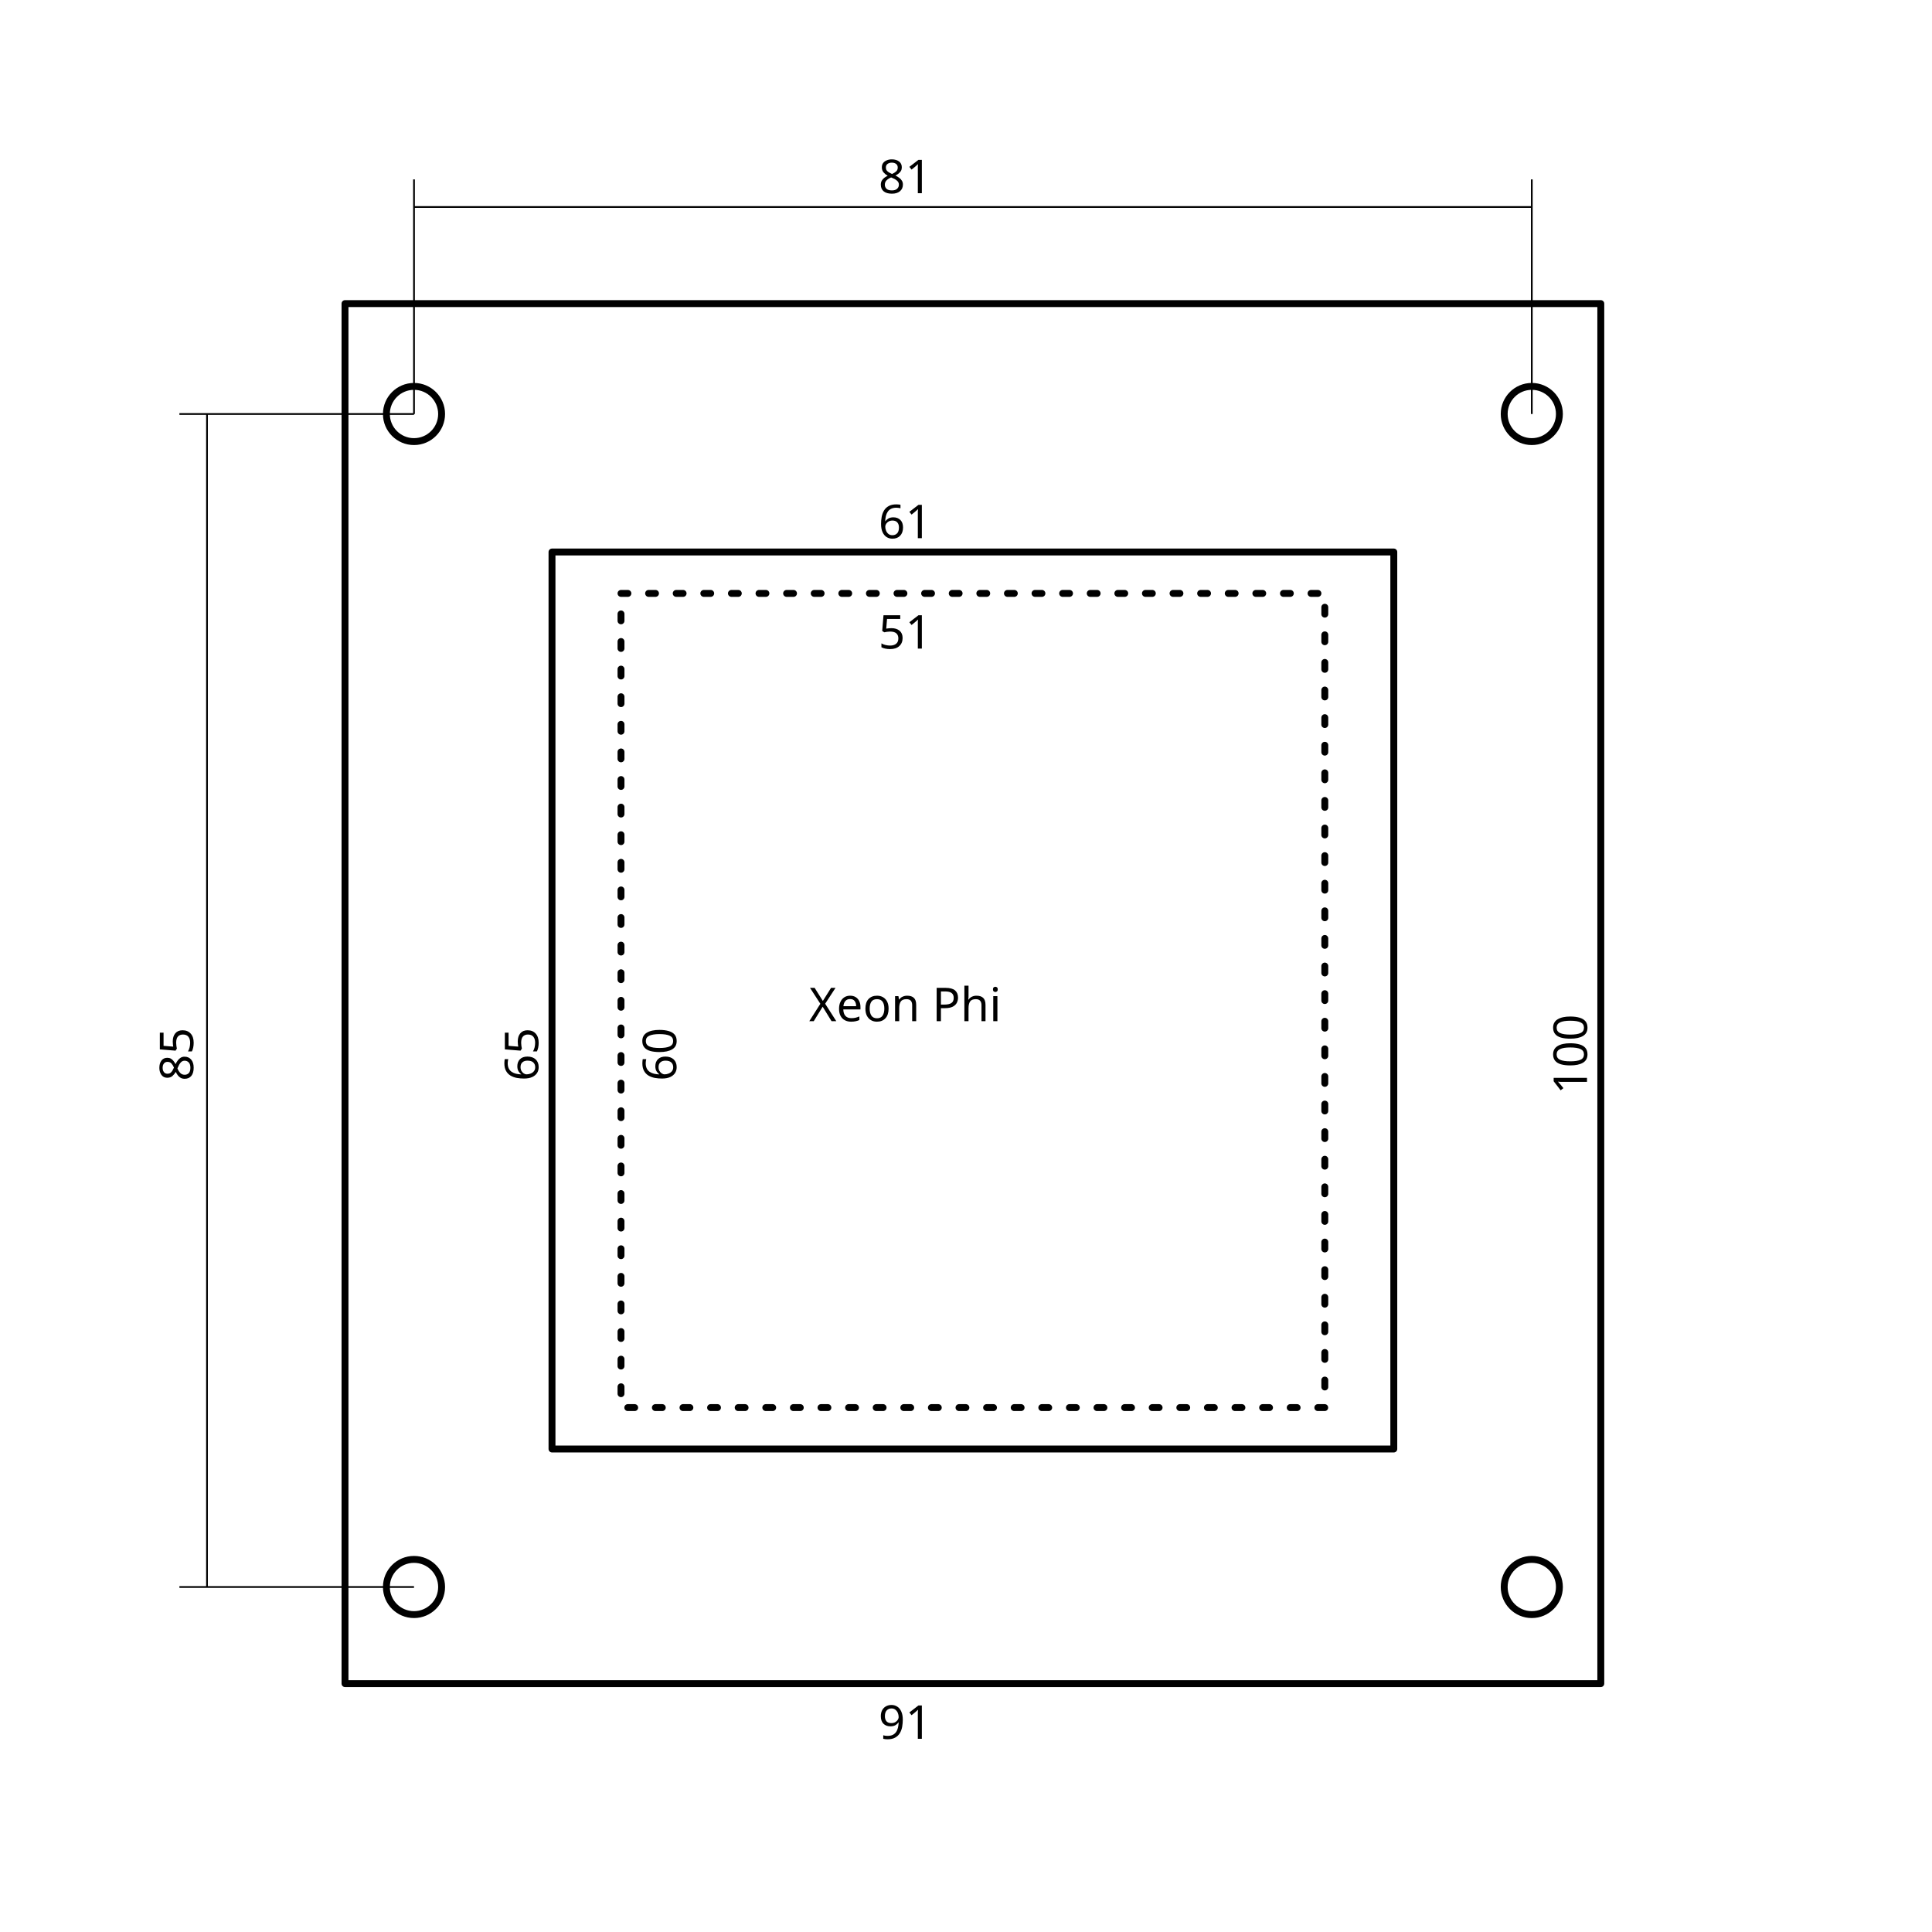
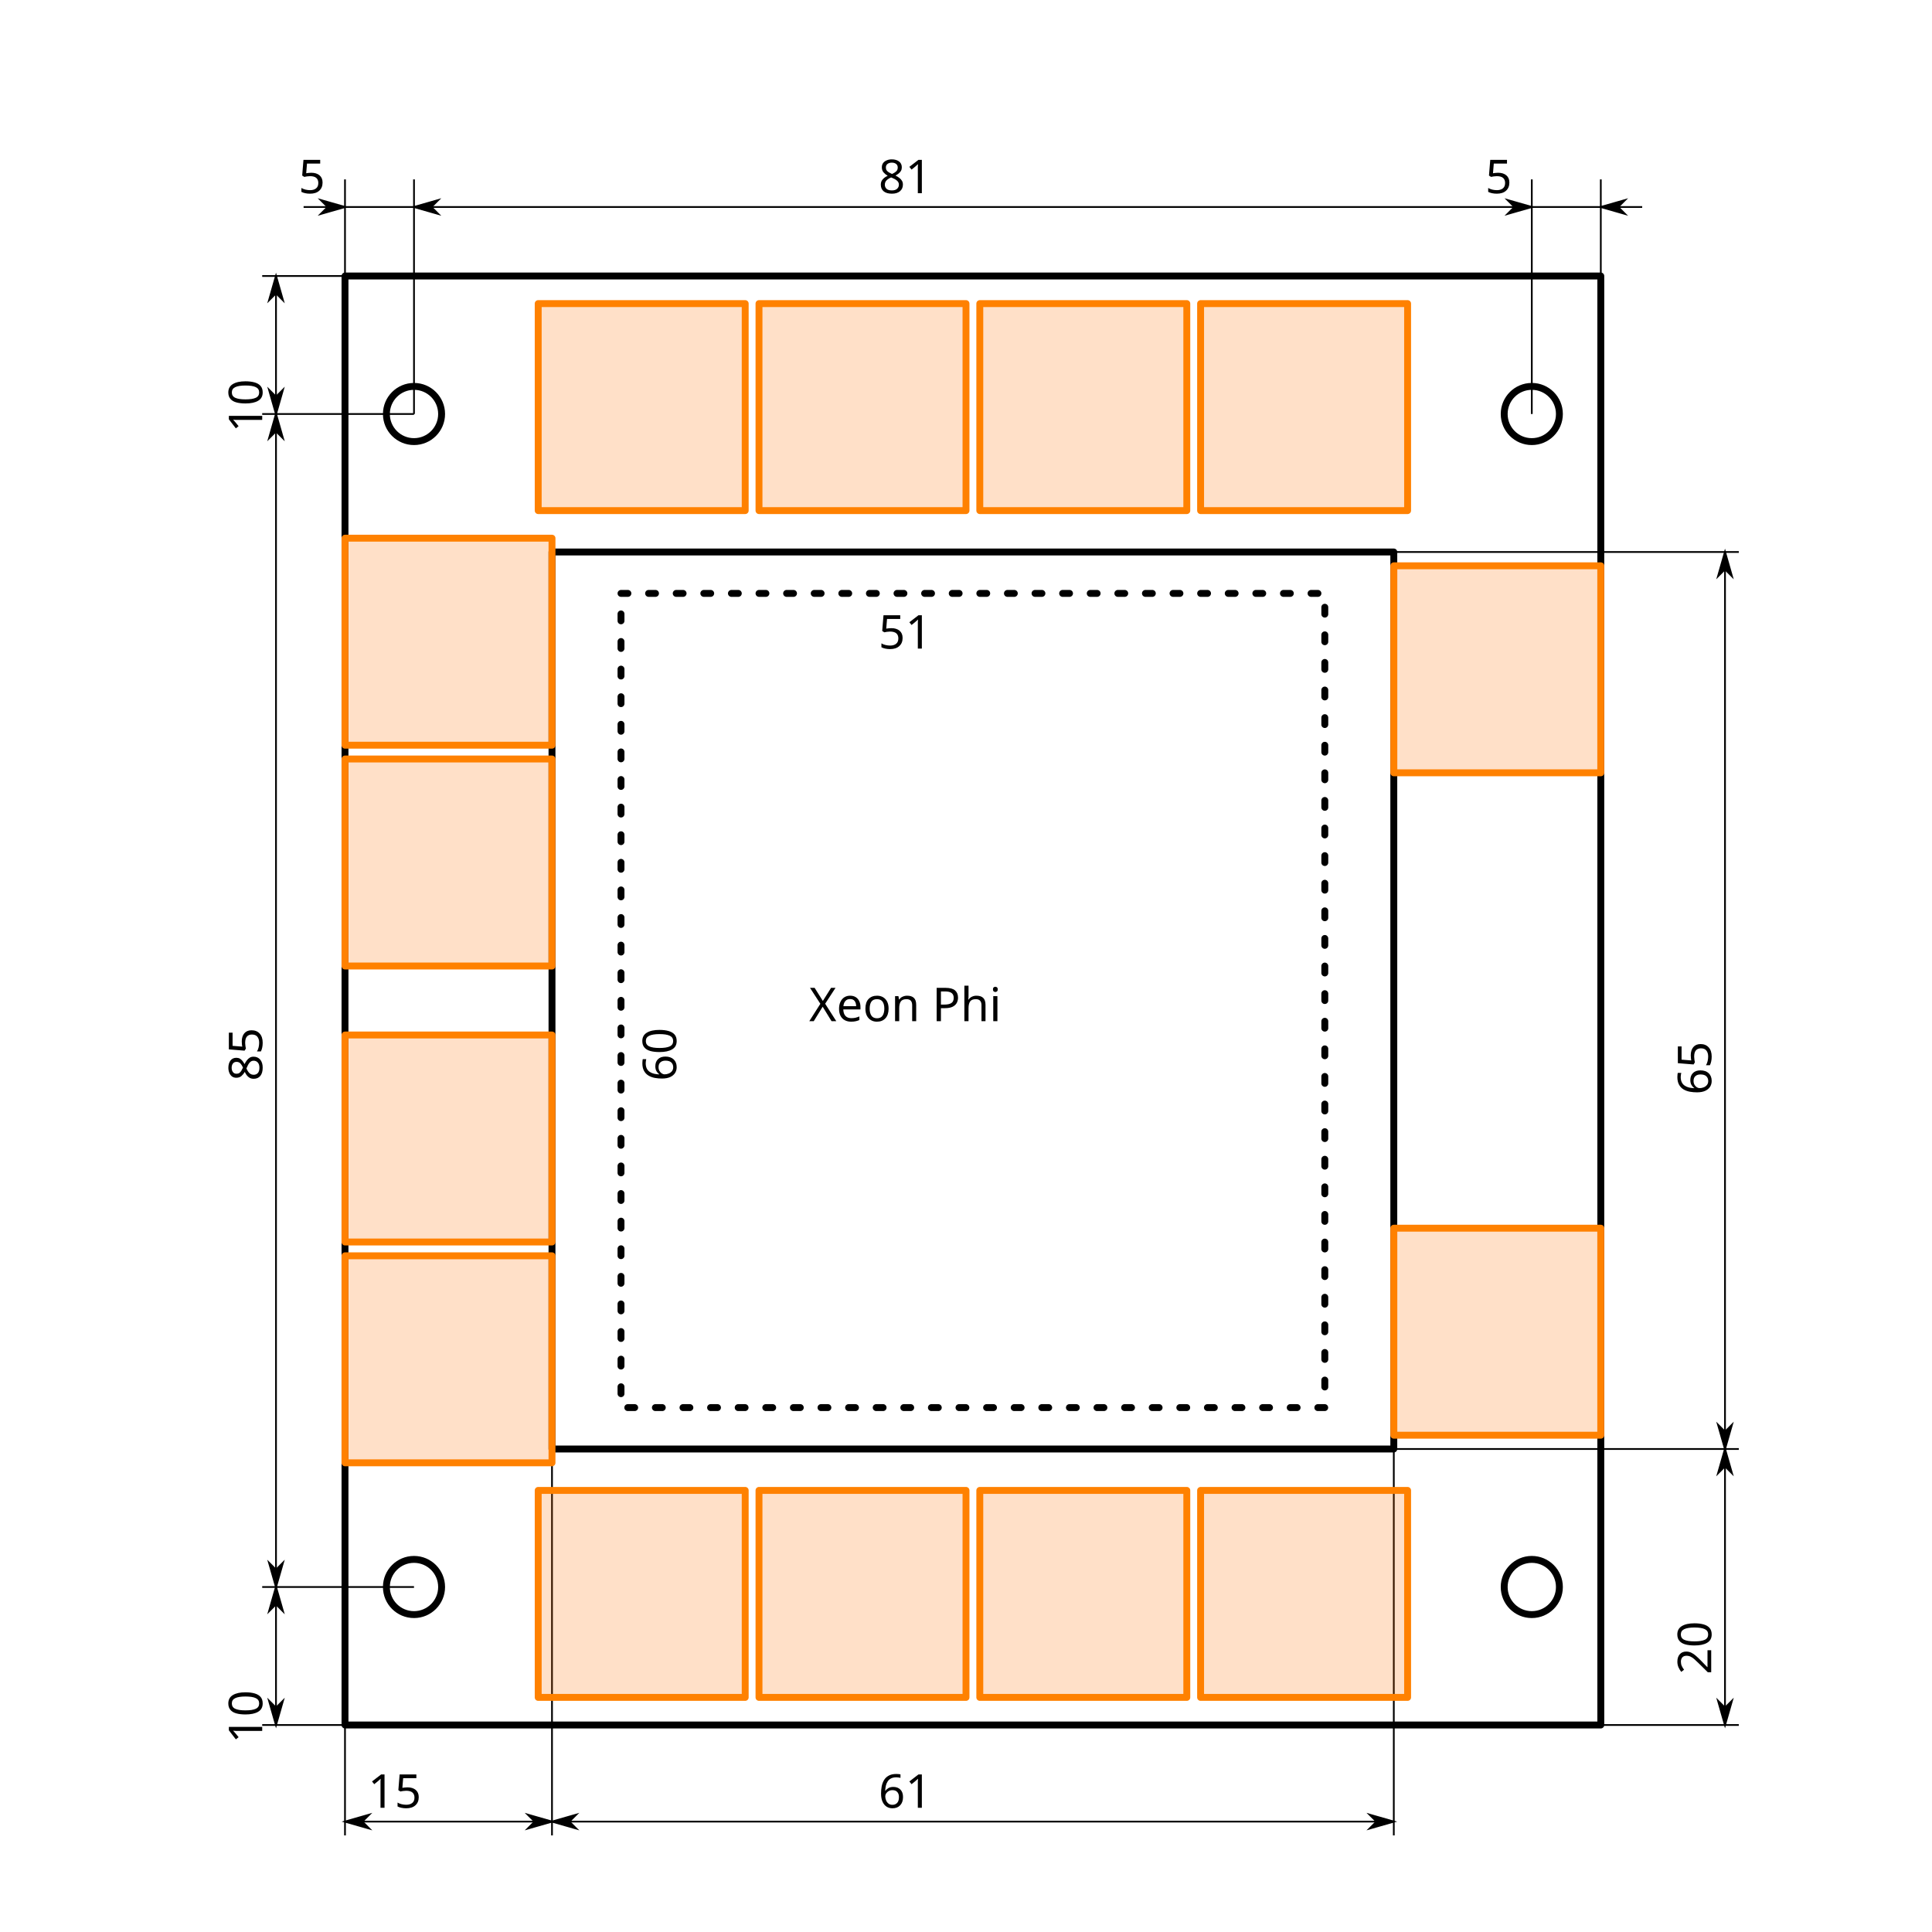
- <svg xmlns="http://www.w3.org/2000/svg" width="496.063" height="496.063" id="svg2" version="1.1">
-   <defs id="defs4" />
+ <svg xmlns="http://www.w3.org/2000/svg" xmlns:ns1="http://www.openswatchbook.org/uri/2009/osb" width="496.063" height="496.063" id="svg2" version="1.1">
+   <defs id="defs4">
+     <linearGradient id="linearGradient5428" ns1:paint="solid">
+       <stop style="stop-color:#000000;stop-opacity:1;" offset="0" id="stop5430" />
+     </linearGradient>
+     <marker orient="auto" refY="0.0" refX="0.0" id="Arrow1Lend" style="overflow:visible;">
+       <path id="path3825" d="M 0.0,0.0 L 5.0,-5.0 L -12.5,0.0 L 5.0,5.0 L 0.0,0.0 z " style="fill-rule:evenodd;stroke:#000000;stroke-width:1.0pt;" transform="scale(0.8) rotate(180) translate(12.5,0)" />
+     </marker>
+     <marker orient="auto" refY="0.0" refX="0.0" id="Arrow1Lstart" style="overflow:visible">
+       <path id="path3822" d="M 0.0,0.0 L 5.0,-5.0 L -12.5,0.0 L 5.0,5.0 L 0.0,0.0 z " style="fill-rule:evenodd;stroke:#000000;stroke-width:1.0pt" transform="scale(0.8) translate(12.5,0)" />
+     </marker>
+     <marker orient="auto" refY="0.0" refX="0.0" id="Arrow1Mend" style="overflow:visible;">
+       <path id="path3831" d="M 0.0,0.0 L 5.0,-5.0 L -12.5,0.0 L 5.0,5.0 L 0.0,0.0 z " style="fill-rule:evenodd;stroke:#000000;stroke-width:1.0pt;" transform="scale(0.4) rotate(180) translate(10,0)" />
+     </marker>
+     <marker orient="auto" refY="0.0" refX="0.0" id="Arrow1Mstart" style="overflow:visible">
+       <path id="path3828" d="M 0.0,0.0 L 5.0,-5.0 L -12.5,0.0 L 5.0,5.0 L 0.0,0.0 z " style="fill-rule:evenodd;stroke:#000000;stroke-width:1.0pt" transform="scale(0.4) translate(10,0)" />
+     </marker>
+     <marker orient="auto" refY="0" refX="0" id="Arrow1Lstart-1" style="overflow:visible">
+       <path id="path3822-7" d="M 0,0 5,-5 -12.5,0 5,5 0,0 z" style="fill-rule:evenodd;stroke:#000000;stroke-width:1pt" transform="matrix(0.8,0,0,0.8,10,0)" />
+     </marker>
+     <marker orient="auto" refY="0" refX="0" id="Arrow1Lend-5" style="overflow:visible">
+       <path id="path3825-5" d="M 0,0 5,-5 -12.5,0 5,5 0,0 z" style="fill-rule:evenodd;stroke:#000000;stroke-width:1pt" transform="matrix(-0.8,0,0,-0.8,-10,0)" />
+     </marker>
+     <marker orient="auto" refY="0" refX="0" id="Arrow1Lstart-9" style="overflow:visible">
+       <path id="path3822-6" d="M 0,0 5,-5 -12.5,0 5,5 0,0 z" style="fill-rule:evenodd;stroke:#000000;stroke-width:1pt" transform="matrix(0.8,0,0,0.8,10,0)" />
+     </marker>
+     <marker orient="auto" refY="0" refX="0" id="Arrow1Lend-55" style="overflow:visible">
+       <path id="path3825-3" d="M 0,0 5,-5 -12.5,0 5,5 0,0 z" style="fill-rule:evenodd;stroke:#000000;stroke-width:1pt" transform="matrix(-0.8,0,0,-0.8,-10,0)" />
+     </marker>
+     <marker orient="auto" refY="0" refX="0" id="Arrow1Lstart-2" style="overflow:visible">
+       <path id="path3822-8" d="M 0,0 5,-5 -12.5,0 5,5 0,0 z" style="fill-rule:evenodd;stroke:#000000;stroke-width:1pt" transform="matrix(0.8,0,0,0.8,10,0)" />
+     </marker>
+     <marker orient="auto" refY="0" refX="0" id="Arrow1Lend-7" style="overflow:visible">
+       <path id="path3825-4" d="M 0,0 5,-5 -12.5,0 5,5 0,0 z" style="fill-rule:evenodd;stroke:#000000;stroke-width:1pt" transform="matrix(-0.8,0,0,-0.8,-10,0)" />
+     </marker>
+     <marker orient="auto" refY="0" refX="0" id="Arrow1Lstart-21" style="overflow:visible">
+       <path id="path3822-3" d="M 0,0 5,-5 -12.5,0 5,5 0,0 z" style="fill-rule:evenodd;stroke:#000000;stroke-width:1pt" transform="matrix(0.8,0,0,0.8,10,0)" />
+     </marker>
+     <marker orient="auto" refY="0" refX="0" id="Arrow1Lend-3" style="overflow:visible">
+       <path id="path3825-0" d="M 0,0 5,-5 -12.5,0 5,5 0,0 z" style="fill-rule:evenodd;stroke:#000000;stroke-width:1pt" transform="matrix(-0.8,0,0,-0.8,-10,0)" />
+     </marker>
+     <marker orient="auto" refY="0" refX="0" id="Arrow1Lend-6" style="overflow:visible">
+       <path id="path3825-9" d="M 0,0 5,-5 -12.5,0 5,5 0,0 z" style="fill-rule:evenodd;stroke:#000000;stroke-width:1pt" transform="matrix(-0.8,0,0,-0.8,-10,0)" />
+     </marker>
+     <marker orient="auto" refY="0" refX="0" id="Arrow1Lstart-5" style="overflow:visible">
+       <path id="path3822-61" d="M 0,0 5,-5 -12.5,0 5,5 0,0 z" style="fill-rule:evenodd;stroke:#000000;stroke-width:1pt" transform="matrix(0.8,0,0,0.8,10,0)" />
+     </marker>
+     <marker orient="auto" refY="0" refX="0" id="Arrow1Lend-8" style="overflow:visible">
+       <path id="path3825-93" d="M 0,0 5,-5 -12.5,0 5,5 0,0 z" style="fill-rule:evenodd;stroke:#000000;stroke-width:1pt" transform="matrix(-0.8,0,0,-0.8,-10,0)" />
+     </marker>
+     <marker orient="auto" refY="0" refX="0" id="Arrow1Lstart-7" style="overflow:visible">
+       <path id="path3822-80" d="M 0,0 5,-5 -12.5,0 5,5 0,0 z" style="fill-rule:evenodd;stroke:#000000;stroke-width:1pt" transform="matrix(0.8,0,0,0.8,10,0)" />
+     </marker>
+     <marker orient="auto" refY="0" refX="0" id="Arrow1Lend-83" style="overflow:visible">
+       <path id="path3825-30" d="M 0,0 5,-5 -12.5,0 5,5 0,0 z" style="fill-rule:evenodd;stroke:#000000;stroke-width:1pt" transform="matrix(-0.8,0,0,-0.8,-10,0)" />
+     </marker>
+     <marker orient="auto" refY="0" refX="0" id="Arrow1Lstart-56" style="overflow:visible">
+       <path id="path3822-31" d="M 0,0 5,-5 -12.5,0 5,5 0,0 z" style="fill-rule:evenodd;stroke:#000000;stroke-width:1pt" transform="matrix(0.8,0,0,0.8,10,0)" />
+     </marker>
+     <marker orient="auto" refY="0" refX="0" id="Arrow1Lend-0" style="overflow:visible">
+       <path id="path3825-7" d="M 0,0 5,-5 -12.5,0 5,5 0,0 z" style="fill-rule:evenodd;stroke:#000000;stroke-width:1pt" transform="matrix(-0.8,0,0,-0.8,-10,0)" />
+     </marker>
+     <marker orient="auto" refY="0" refX="0" id="Arrow1Lstart-4" style="overflow:visible">
+       <path id="path3822-5" d="M 0,0 5,-5 -12.5,0 5,5 0,0 z" style="fill-rule:evenodd;stroke:#000000;stroke-width:1pt" transform="matrix(0.8,0,0,0.8,10,0)" />
+     </marker>
+     <marker orient="auto" refY="0" refX="0" id="Arrow1Lend-1" style="overflow:visible">
+       <path id="path3825-53" d="M 0,0 5,-5 -12.5,0 5,5 0,0 z" style="fill-rule:evenodd;stroke:#000000;stroke-width:1pt" transform="matrix(-0.8,0,0,-0.8,-10,0)" />
+     </marker>
+   </defs>
  <g id="layer1" transform="translate(0,-556.2992)">
-     <path style="color:#000000;fill:none;stroke:#000000;stroke-width:1.772;stroke-linecap:round;stroke-linejoin:round;stroke-miterlimit:4;stroke-opacity:1;stroke-dashoffset:0;marker:none;visibility:visible;display:inline;overflow:visible;enable-background:accumulate" d="m 88.583,634.252 322.441,0 0,354.331 -322.441,0 z" id="rect2987" />
+     <path style="color:#000000;fill:none;stroke:#000000;stroke-width:1.772;stroke-linecap:round;stroke-linejoin:round;stroke-miterlimit:4;stroke-opacity:1;stroke-dashoffset:0;marker:none;visibility:visible;display:inline;overflow:visible;enable-background:accumulate" d="m 88.583,627.165 322.441,0 0,372.047 -322.441,0 z" id="rect2987" />
    <path style="color:#000000;fill:none;stroke:#000000;stroke-width:1.772;stroke-linecap:round;stroke-linejoin:round;stroke-miterlimit:4;stroke-opacity:1;stroke-dashoffset:0;marker:none;visibility:visible;display:inline;overflow:visible;enable-background:accumulate" d="m 141.732,698.031 216.142,-10e-6 0,230.315 -216.142,0 z" id="rect2987-5" />
    <path style="color:#000000;fill:none;stroke:#000000;stroke-width:1.772;stroke-linecap:round;stroke-linejoin:round;stroke-miterlimit:4;stroke-opacity:1;stroke-dasharray:none;stroke-dashoffset:0;marker:none;visibility:visible;display:inline;overflow:visible;enable-background:accumulate" id="path3777" d="m 113.386,106.299 c 0,3.914 -3.173,7.087 -7.087,7.087 -3.914,0 -7.087,-3.173 -7.087,-7.087 0,-3.914 3.173,-7.087 7.087,-7.087 3.914,0 7.087,3.173 7.087,7.087 z" transform="translate(3.0449995e-6,556.2992)" />
    <path style="color:#000000;fill:none;stroke:#000000;stroke-width:1.772;stroke-linecap:round;stroke-linejoin:round;stroke-miterlimit:4;stroke-opacity:1;stroke-dasharray:none;stroke-dashoffset:0;marker:none;visibility:visible;display:inline;overflow:visible;enable-background:accumulate" id="path3777-9" d="m 113.386,106.299 c 0,3.914 -3.173,7.087 -7.087,7.087 -3.914,0 -7.087,-3.173 -7.087,-7.087 0,-3.914 3.173,-7.087 7.087,-7.087 3.914,0 7.087,3.173 7.087,7.087 z" transform="translate(287.0079,556.2992)" />
    <path style="fill:none;stroke:#000000;stroke-width:0.443;stroke-linecap:butt;stroke-linejoin:miter;stroke-miterlimit:4;stroke-opacity:1;stroke-dasharray:none" d="m 106.299,602.362 0,60.236" id="path3797" />
    <path style="fill:none;stroke:#000000;stroke-width:0.443;stroke-linecap:butt;stroke-linejoin:miter;stroke-miterlimit:4;stroke-opacity:1;stroke-dasharray:none" d="m 393.307,602.362 0,60.236" id="path3797-3" />
-     <path style="fill:none;stroke:#000000;stroke-width:0.443;stroke-linecap:butt;stroke-linejoin:miter;stroke-miterlimit:4;stroke-opacity:1;stroke-dasharray:none" d="m 106.299,609.449 287.008,0" id="path3797-8" />
+     <path style="fill:none;stroke:#000000;stroke-width:0.443;stroke-linecap:butt;stroke-linejoin:miter;stroke-miterlimit:4;stroke-opacity:1;stroke-dasharray:none;color:#000000;stroke-dashoffset:0;marker:none;marker-start:url(#Arrow1Lstart);marker-end:url(#Arrow1Lend);visibility:visible;display:inline;overflow:visible;enable-background:accumulate" d="m 106.299,609.449 287.008,0" id="path3797-8" />
    <path style="color:#000000;fill:none;stroke:#000000;stroke-width:1.772;stroke-linecap:round;stroke-linejoin:round;stroke-miterlimit:4;stroke-opacity:1;stroke-dasharray:none;stroke-dashoffset:0;marker:none;visibility:visible;display:inline;overflow:visible;enable-background:accumulate" id="path3777-2" d="m 113.386,106.299 c 0,3.914 -3.173,7.087 -7.087,7.087 -3.914,0 -7.087,-3.173 -7.087,-7.087 0,-3.914 3.173,-7.087 7.087,-7.087 3.914,0 7.087,3.173 7.087,7.087 z" transform="translate(3.0036987e-6,857.4803)" />
    <path style="color:#000000;fill:none;stroke:#000000;stroke-width:1.772;stroke-linecap:round;stroke-linejoin:round;stroke-miterlimit:4;stroke-opacity:1;stroke-dasharray:none;stroke-dashoffset:0;marker:none;visibility:visible;display:inline;overflow:visible;enable-background:accumulate" id="path3777-9-9" d="m 113.386,106.299 c 0,3.914 -3.173,7.087 -7.087,7.087 -3.914,0 -7.087,-3.173 -7.087,-7.087 0,-3.914 3.173,-7.087 7.087,-7.087 3.914,0 7.087,3.173 7.087,7.087 z" transform="translate(287.0079,857.4803)" />
-     <path style="fill:none;stroke:#000000;stroke-width:0.443;stroke-linecap:butt;stroke-linejoin:miter;stroke-miterlimit:4;stroke-opacity:1;stroke-dasharray:none" d="m 46.063,662.598 60.236,0" id="path3797-6" />
-     <path style="fill:none;stroke:#000000;stroke-width:0.443;stroke-linecap:butt;stroke-linejoin:miter;stroke-miterlimit:4;stroke-opacity:1;stroke-dasharray:none" d="m 53.15,662.598 0,301.181" id="path3797-8-1" />
-     <path style="fill:none;stroke:#000000;stroke-width:0.443;stroke-linecap:butt;stroke-linejoin:miter;stroke-miterlimit:4;stroke-opacity:1;stroke-dasharray:none" d="m 46.063,963.78 60.236,0" id="path3797-6-3" />
+     <path style="fill:none;stroke:#000000;stroke-width:0.443;stroke-linecap:butt;stroke-linejoin:miter;stroke-miterlimit:4;stroke-opacity:1;stroke-dasharray:none" d="m 67.323,662.598 38.976,0" id="path3797-6" />
+     <path style="color:#000000;fill:none;stroke:#000000;stroke-width:0.443;stroke-linecap:butt;stroke-linejoin:miter;stroke-miterlimit:4;stroke-opacity:1;stroke-dasharray:none;stroke-dashoffset:0;marker:none;marker-start:url(#Arrow1Lstart);marker-end:url(#Arrow1Lend);visibility:visible;display:inline;overflow:visible;enable-background:accumulate" d="m 70.866,662.598 0,301.181" id="path3797-8-1" />
+     <path style="fill:none;stroke:#000000;stroke-width:0.443;stroke-linecap:butt;stroke-linejoin:miter;stroke-miterlimit:4;stroke-opacity:1;stroke-dasharray:none" d="m 67.323,963.78 38.976,0" id="path3797-6-3" />
    <text xml:space="preserve" style="font-size:24px;font-style:normal;font-weight:normal;text-align:center;line-height:125%;letter-spacing:0px;word-spacing:0px;text-anchor:middle;fill:#000000;fill-opacity:1;stroke:none;font-family:Sans" x="248.031" y="605.906" id="text3929">
      <tspan id="tspan3931" x="248.031" y="605.906" style="font-size:12px;text-align:center;text-anchor:middle">81</tspan>
    </text>
-     <text xml:space="preserve" style="font-size:24px;font-style:normal;font-weight:normal;text-align:center;line-height:125%;letter-spacing:0px;word-spacing:0px;text-anchor:middle;fill:#000000;fill-opacity:1;stroke:none;font-family:Sans" x="-811.417" y="49.606" id="text3929-2" transform="matrix(0,-1,1,0,0,0)">
-       <tspan id="tspan3931-0" x="-811.417" y="49.606" style="font-size:12px;text-align:center;text-anchor:middle">85</tspan>
+     <text xml:space="preserve" style="font-size:24px;font-style:normal;font-weight:normal;text-align:center;line-height:125%;letter-spacing:0px;word-spacing:0px;text-anchor:middle;fill:#000000;fill-opacity:1;stroke:none;font-family:Sans" x="-811.417" y="67.323" id="text3929-2" transform="matrix(0,-1,1,0,0,0)">
+       <tspan id="tspan3931-0" x="-811.417" y="67.323" style="font-size:12px;text-align:center;text-anchor:middle">85</tspan>
    </text>
-     <text xml:space="preserve" style="font-size:24px;font-style:normal;font-weight:normal;text-align:center;line-height:125%;letter-spacing:0px;word-spacing:0px;text-anchor:middle;fill:#000000;fill-opacity:1;stroke:none;font-family:Sans" x="248.031" y="694.488" id="text3929-26">
-       <tspan id="tspan3931-8" x="248.031" y="694.488" style="font-size:12px;text-align:center;text-anchor:middle">61</tspan>
-     </text>
-     <text xml:space="preserve" style="font-size:24px;font-style:normal;font-weight:normal;text-align:center;line-height:125%;letter-spacing:0px;word-spacing:0px;text-anchor:middle;fill:#000000;fill-opacity:1;stroke:none;font-family:Sans" x="-811.417" y="138.189" id="text3929-2-5" transform="matrix(0,-1,1,0,0,0)">
-       <tspan id="tspan3931-0-7" x="-811.417" y="138.189" style="font-size:12px;text-align:center;text-anchor:middle">65</tspan>
+     <text xml:space="preserve" style="font-size:24px;font-style:normal;font-weight:normal;text-align:center;line-height:125%;letter-spacing:0px;word-spacing:0px;text-anchor:middle;fill:#000000;fill-opacity:1;stroke:none;font-family:Sans" x="-814.961" y="439.37" id="text3929-2-5" transform="matrix(0,-1,1,0,0,0)">
+       <tspan id="tspan3931-0-7" x="-814.961" y="439.37" style="font-size:12px;text-align:center;text-anchor:middle">65</tspan>
    </text>
    <path style="color:#000000;fill:none;stroke:#000000;stroke-width:1.772;stroke-linecap:round;stroke-linejoin:round;stroke-miterlimit:4;stroke-opacity:1;stroke-dasharray:1.772, 5.315;stroke-dashoffset:0;marker:none;visibility:visible;display:inline;overflow:visible;enable-background:accumulate" d="m 159.449,708.661 180.709,0 0,209.055 -180.709,0 z" id="rect2987-5-4" />
    <text xml:space="preserve" style="font-size:24px;font-style:normal;font-weight:normal;text-align:center;line-height:125%;letter-spacing:0px;word-spacing:0px;text-anchor:middle;fill:#000000;fill-opacity:1;stroke:none;font-family:Sans" x="-811.417" y="173.622" id="text3929-2-5-3" transform="matrix(0,-1,1,0,0,0)">
      <tspan id="tspan3931-0-7-2" x="-811.417" y="173.622" style="font-size:12px;text-align:center;text-anchor:middle">60</tspan>
    </text>
    <text xml:space="preserve" style="font-size:24px;font-style:normal;font-weight:normal;text-align:center;line-height:125%;letter-spacing:0px;word-spacing:0px;text-anchor:middle;fill:#000000;fill-opacity:1;stroke:none;font-family:Sans" x="248.031" y="722.835" id="text3929-26-0">
      <tspan id="tspan3931-8-8" x="248.031" y="722.835" style="font-size:12px;text-align:center;text-anchor:middle">51</tspan>
    </text>
    <text xml:space="preserve" style="font-size:24px;font-style:normal;font-weight:normal;text-align:center;line-height:125%;letter-spacing:0px;word-spacing:0px;text-anchor:middle;fill:#000000;fill-opacity:1;stroke:none;font-family:Sans" x="248.031" y="818.504" id="text3929-26-0-1">
      <tspan id="tspan3931-8-8-1" x="248.031" y="818.504" style="font-size:12px;text-align:center;text-anchor:middle">Xeon Phi</tspan>
    </text>
-     <text xml:space="preserve" style="font-size:24px;font-style:normal;font-weight:normal;text-align:center;line-height:125%;letter-spacing:0px;word-spacing:0px;text-anchor:middle;fill:#000000;fill-opacity:1;stroke:none;font-family:Sans" x="248.031" y="1002.756" id="text3929-4">
-       <tspan id="tspan3931-9" x="248.031" y="1002.756" style="font-size:12px;text-align:center;text-anchor:middle">91</tspan>
+     <path style="fill:none;stroke:#000000;stroke-width:0.443;stroke-linecap:butt;stroke-linejoin:miter;stroke-miterlimit:4;stroke-opacity:1;stroke-dasharray:none" d="m 67.323,627.165 21.26,0" id="path3797-6-1" />
+     <path style="fill:none;stroke:#000000;stroke-width:0.443;stroke-linecap:butt;stroke-linejoin:miter;stroke-miterlimit:4;stroke-opacity:1;stroke-dasharray:none;marker-start:url(#Arrow1Lstart);marker-end:url(#Arrow1Lend)" d="m 70.866,627.165 0,35.433" id="path3797-7" />
+     <path style="fill:none;stroke:#000000;stroke-width:0.443;stroke-linecap:butt;stroke-linejoin:miter;stroke-miterlimit:4;stroke-opacity:1;stroke-dasharray:none" d="m 67.323,999.213 21.26,0" id="path3797-6-1-6" />
+     <path style="fill:none;stroke:#000000;stroke-width:0.443;stroke-linecap:butt;stroke-linejoin:miter;stroke-miterlimit:4;stroke-opacity:1;stroke-dasharray:none;marker-start:url(#Arrow1Lstart);marker-end:url(#Arrow1Lend)" d="m 70.866,963.78 0,35.433" id="path3797-7-5" />
+     <text xml:space="preserve" style="font-size:24px;font-style:normal;font-weight:normal;text-align:center;line-height:125%;letter-spacing:0px;word-spacing:0px;text-anchor:middle;fill:#000000;fill-opacity:1;stroke:none;font-family:Sans" x="-644.882" y="67.323" id="text3929-2-9" transform="matrix(0,-1,1,0,0,0)">
+       <tspan id="tspan3931-0-3" x="-644.882" y="67.323" style="font-size:12px;text-align:center;text-anchor:middle">10</tspan>
    </text>
-     <text xml:space="preserve" style="font-size:24px;font-style:normal;font-weight:normal;text-align:center;line-height:125%;letter-spacing:0px;word-spacing:0px;text-anchor:middle;fill:#000000;fill-opacity:1;stroke:none;font-family:Sans" x="-811.417" y="407.48" id="text3929-2-5-9" transform="matrix(0,-1,1,0,0,0)">
-       <tspan id="tspan3931-0-7-6" x="-811.417" y="407.48" style="font-size:12px;text-align:center;text-anchor:middle">100</tspan>
+     <text xml:space="preserve" style="font-size:24px;font-style:normal;font-weight:normal;text-align:center;line-height:125%;letter-spacing:0px;word-spacing:0px;text-anchor:middle;fill:#000000;fill-opacity:1;stroke:none;font-family:Sans" x="-981.496" y="67.323" id="text3929-2-9-5" transform="matrix(0,-1,1,0,0,0)">
+       <tspan id="tspan3931-0-3-6" x="-981.496" y="67.323" style="font-size:12px;text-align:center;text-anchor:middle">10</tspan>
    </text>
+     <path style="fill:none;stroke:#000000;stroke-width:0.443;stroke-linecap:butt;stroke-linejoin:miter;stroke-miterlimit:4;stroke-opacity:1;stroke-dasharray:none" d="m 88.583,602.362 0,24.803" id="path3797-0" />
+     <path style="fill:none;stroke:#000000;stroke-width:0.443;stroke-linecap:butt;stroke-linejoin:miter;stroke-miterlimit:4;stroke-opacity:1;stroke-dasharray:none" d="m 411.024,602.362 0,24.803" id="path3797-0-0" />
+     <path style="fill:none;stroke:#000000;stroke-width:0.443;stroke-linecap:butt;stroke-linejoin:miter;stroke-miterlimit:4;stroke-opacity:1;stroke-dasharray:none;marker-start:none;marker-end:url(#Arrow1Lend)" d="m 77.953,609.449 10.63,0" id="path3797-7-7" />
+     <path style="fill:none;stroke:#000000;stroke-width:0.443;stroke-linecap:butt;stroke-linejoin:miter;stroke-miterlimit:4;stroke-opacity:1;stroke-dasharray:none" d="m 88.583,609.449 17.717,0" id="path3797-6-1-4" />
+     <text xml:space="preserve" style="font-size:24px;font-style:normal;font-weight:normal;text-align:center;line-height:125%;letter-spacing:0px;word-spacing:0px;text-anchor:middle;fill:#000000;fill-opacity:1;stroke:none;font-family:Sans" x="95.669" y="605.906" id="text3929-3">
+       <tspan id="tspan3931-2" x="95.669" y="605.906" style="font-size:12px;text-align:center;text-anchor:middle">5</tspan>
+     </text>
+     <path style="fill:none;stroke:#000000;stroke-width:0.443;stroke-linecap:butt;stroke-linejoin:miter;stroke-miterlimit:4;stroke-opacity:1;stroke-dasharray:none;marker-start:none;marker-end:url(#Arrow1Lend)" d="m 421.654,609.449 -10.63,0" id="path3797-7-7-7" />
+     <path style="fill:none;stroke:#000000;stroke-width:0.443;stroke-linecap:butt;stroke-linejoin:miter;stroke-miterlimit:4;stroke-opacity:1;stroke-dasharray:none" d="m 393.307,609.449 17.717,0" id="path3797-6-1-4-7" />
+     <text xml:space="preserve" style="font-size:24px;font-style:normal;font-weight:normal;text-align:center;line-height:125%;letter-spacing:0px;word-spacing:0px;text-anchor:middle;fill:#000000;fill-opacity:1;stroke:none;font-family:Sans" x="400.394" y="605.906" id="text3929-3-6">
+       <tspan id="tspan3931-2-2" x="400.394" y="605.906" style="font-size:12px;text-align:center;text-anchor:middle">5</tspan>
+     </text>
+     <path style="fill:none;stroke:#000000;stroke-width:0.443;stroke-linecap:butt;stroke-linejoin:miter;stroke-miterlimit:4;stroke-opacity:1;stroke-dasharray:none" d="m 141.732,928.346 0,99.213" id="path3797-2" />
+     <path style="fill:none;stroke:#000000;stroke-width:0.443;stroke-linecap:butt;stroke-linejoin:miter;stroke-miterlimit:4;stroke-opacity:1;stroke-dasharray:none" d="m 88.583,999.213 0,28.346" id="path3797-1" />
+     <path style="fill:none;stroke:#000000;stroke-width:0.443;stroke-linecap:butt;stroke-linejoin:miter;stroke-miterlimit:4;stroke-opacity:1;stroke-dasharray:none" d="m 357.874,928.346 0,99.213" id="path3797-2-3" />
+     <path style="color:#000000;fill:none;stroke:#000000;stroke-width:0.443;stroke-linecap:butt;stroke-linejoin:miter;stroke-miterlimit:4;stroke-opacity:1;stroke-dasharray:none;stroke-dashoffset:0;marker:none;marker-start:url(#Arrow1Lstart);marker-end:url(#Arrow1Lend);visibility:visible;display:inline;overflow:visible;enable-background:accumulate" d="m 141.732,1024.016 216.142,0" id="path3797-8-6" />
+     <path style="color:#000000;fill:none;stroke:#000000;stroke-width:0.443;stroke-linecap:butt;stroke-linejoin:miter;stroke-miterlimit:4;stroke-opacity:1;stroke-dasharray:none;stroke-dashoffset:0;marker:none;marker-start:url(#Arrow1Lstart);marker-end:url(#Arrow1Lend);visibility:visible;display:inline;overflow:visible;enable-background:accumulate" d="m 88.583,1024.016 53.15,0" id="path3797-8-6-0" />
+     <text xml:space="preserve" style="font-size:24px;font-style:normal;font-weight:normal;text-align:center;line-height:125%;letter-spacing:0px;word-spacing:0px;text-anchor:middle;fill:#000000;fill-opacity:1;stroke:none;font-family:Sans" x="116.929" y="1020.472" id="text3929-9">
+       <tspan id="tspan3931-7" x="116.929" y="1020.472" style="font-size:12px;text-align:center;text-anchor:middle">15</tspan>
+     </text>
+     <text xml:space="preserve" style="font-size:24px;font-style:normal;font-weight:normal;text-align:center;line-height:125%;letter-spacing:0px;word-spacing:0px;text-anchor:middle;fill:#000000;fill-opacity:1;stroke:none;font-family:Sans" x="248.031" y="1020.472" id="text3929-9-1">
+       <tspan id="tspan3931-7-5" x="248.031" y="1020.472" style="font-size:12px;text-align:center;text-anchor:middle">61</tspan>
+     </text>
+     <path style="fill:none;stroke:#000000;stroke-width:0.443;stroke-linecap:butt;stroke-linejoin:miter;stroke-miterlimit:4;stroke-opacity:1;stroke-dasharray:none" d="m 357.874,698.031 88.583,0" id="path3797-6-2" />
+     <path style="fill:none;stroke:#000000;stroke-width:0.443;stroke-linecap:butt;stroke-linejoin:miter;stroke-miterlimit:4;stroke-opacity:1;stroke-dasharray:none" d="m 357.874,928.346 88.583,0" id="path3797-6-9" />
+     <path style="fill:none;stroke:#000000;stroke-width:0.443;stroke-linecap:butt;stroke-linejoin:miter;stroke-miterlimit:4;stroke-opacity:1;stroke-dasharray:none" d="m 411.024,999.213 35.433,0" id="path3797-6-6" />
+     <path style="color:#000000;fill:none;stroke:#000000;stroke-width:0.443;stroke-linecap:butt;stroke-linejoin:miter;stroke-miterlimit:4;stroke-opacity:1;stroke-dasharray:none;stroke-dashoffset:0;marker:none;marker-start:url(#Arrow1Lstart);marker-end:url(#Arrow1Lend);visibility:visible;display:inline;overflow:visible;enable-background:accumulate" d="m 442.913,698.031 0,230.315" id="path3797-8-1-2" />
+     <path style="fill:none;stroke:#000000;stroke-width:0.443;stroke-linecap:butt;stroke-linejoin:miter;stroke-miterlimit:4;stroke-opacity:1;stroke-dasharray:none;marker-start:url(#Arrow1Lstart);marker-end:url(#Arrow1Lend)" d="m 442.913,928.346 0,70.866" id="path3797-7-5-2" />
+     <text xml:space="preserve" style="font-size:24px;font-style:normal;font-weight:normal;text-align:center;line-height:125%;letter-spacing:0px;word-spacing:0px;text-anchor:middle;fill:#000000;fill-opacity:1;stroke:none;font-family:Sans" x="-963.78" y="439.37" id="text3929-2-9-5-9" transform="matrix(0,-1,1,0,0,0)">
+       <tspan id="tspan3931-0-3-6-9" x="-963.78" y="439.37" style="font-size:12px;text-align:center;text-anchor:middle">20</tspan>
+     </text>
+     <path style="color:#000000;fill:#ff7300;stroke:#ff8100;stroke-width:1.772;stroke-linecap:round;stroke-linejoin:round;stroke-miterlimit:4;stroke-opacity:1;stroke-dashoffset:0;marker:none;visibility:visible;display:inline;overflow:visible;enable-background:accumulate;fill-opacity:0.215;fill-rule:nonzero;stroke-dasharray:none" d="m 138.189,634.252 53.15,-10e-6 0,53.15 -53.15,0 z" id="rect2987-5-8" />
+     <path style="color:#000000;fill:#ff7300;stroke:#ff8100;stroke-width:1.772;stroke-linecap:round;stroke-linejoin:round;stroke-miterlimit:4;stroke-opacity:1;stroke-dashoffset:0;marker:none;visibility:visible;display:inline;overflow:visible;enable-background:accumulate;fill-opacity:0.215;fill-rule:nonzero;stroke-dasharray:none" d="m 194.882,634.252 53.15,-10e-6 0,53.15 -53.15,0 z" id="rect2987-5-8-8" />
+     <path style="color:#000000;fill:#ff7300;stroke:#ff8100;stroke-width:1.772;stroke-linecap:round;stroke-linejoin:round;stroke-miterlimit:4;stroke-opacity:1;stroke-dashoffset:0;marker:none;visibility:visible;display:inline;overflow:visible;enable-background:accumulate;fill-opacity:0.215;fill-rule:nonzero;stroke-dasharray:none" d="m 251.575,634.252 53.15,-10e-6 0,53.15 -53.15,0 z" id="rect2987-5-8-7" />
+     <path style="color:#000000;fill:#ff7300;stroke:#ff8100;stroke-width:1.772;stroke-linecap:round;stroke-linejoin:round;stroke-miterlimit:4;stroke-opacity:1;stroke-dashoffset:0;marker:none;visibility:visible;display:inline;overflow:visible;enable-background:accumulate;fill-opacity:0.215;fill-rule:nonzero;stroke-dasharray:none" d="m 308.268,634.252 53.15,-10e-6 0,53.15 -53.15,0 z" id="rect2987-5-8-87" />
+     <path style="color:#000000;fill:#ff7300;stroke:#ff8100;stroke-width:1.772;stroke-linecap:round;stroke-linejoin:round;stroke-miterlimit:4;stroke-opacity:1;stroke-dashoffset:0;marker:none;visibility:visible;display:inline;overflow:visible;enable-background:accumulate;fill-opacity:0.215" d="m 88.583,694.488 53.15,-1e-5 0,53.15 -53.15,0 z" id="rect2987-5-8-2" />
+     <path style="color:#000000;fill:#ff7300;stroke:#ff8100;stroke-width:1.772;stroke-linecap:round;stroke-linejoin:round;stroke-miterlimit:4;stroke-opacity:1;stroke-dashoffset:0;marker:none;visibility:visible;display:inline;overflow:visible;enable-background:accumulate;fill-opacity:0.215;fill-rule:nonzero;stroke-dasharray:none" d="m 88.583,751.181 53.15,-10e-6 0,53.15 -53.15,0 z" id="rect2987-5-8-3" />
+     <path style="color:#000000;fill:#ff7300;stroke:#ff8100;stroke-width:1.772;stroke-linecap:round;stroke-linejoin:round;stroke-miterlimit:4;stroke-opacity:1;stroke-dashoffset:0;marker:none;visibility:visible;display:inline;overflow:visible;enable-background:accumulate;fill-opacity:0.215;fill-rule:nonzero;stroke-dasharray:none" d="m 88.583,822.047 53.15,-10e-6 0,53.15 -53.15,0 z" id="rect2987-5-8-73" />
+     <path style="color:#000000;fill:#ff7300;stroke:#ff8100;stroke-width:1.772;stroke-linecap:round;stroke-linejoin:round;stroke-miterlimit:4;stroke-opacity:1;stroke-dashoffset:0;marker:none;visibility:visible;display:inline;overflow:visible;enable-background:accumulate;fill-opacity:0.215;fill-rule:nonzero;stroke-dasharray:none" d="m 88.583,878.74 53.15,-10e-6 0,53.15 -53.15,0 z" id="rect2987-5-8-27" />
+     <path style="color:#000000;fill:#ff7300;stroke:#ff8100;stroke-width:1.772;stroke-linecap:round;stroke-linejoin:round;stroke-miterlimit:4;stroke-opacity:1;stroke-dashoffset:0;marker:none;visibility:visible;display:inline;overflow:visible;enable-background:accumulate;fill-opacity:0.215;fill-rule:nonzero;stroke-dasharray:none" d="m 138.189,938.976 53.15,-10e-6 0,53.15 -53.15,0 z" id="rect2987-5-8-27-4" />
+     <path style="color:#000000;fill:#ff7300;stroke:#ff8100;stroke-width:1.772;stroke-linecap:round;stroke-linejoin:round;stroke-miterlimit:4;stroke-opacity:1;stroke-dashoffset:0;marker:none;visibility:visible;display:inline;overflow:visible;enable-background:accumulate;fill-opacity:0.215;fill-rule:nonzero;stroke-dasharray:none" d="m 357.874,871.654 53.15,-10e-6 0,53.15 -53.15,0 z" id="rect2987-5-8-27-4-9" />
+     <path style="color:#000000;fill:#ff7300;stroke:#ff8100;stroke-width:1.772;stroke-linecap:round;stroke-linejoin:round;stroke-miterlimit:4;stroke-opacity:1;stroke-dashoffset:0;marker:none;visibility:visible;display:inline;overflow:visible;enable-background:accumulate;fill-opacity:0.215;fill-rule:nonzero;stroke-dasharray:none" d="m 357.874,701.575 53.15,-10e-6 0,53.15 -53.15,0 z" id="rect2987-5-8-27-4-1" />
+     <path style="color:#000000;fill:#ff7300;stroke:#ff8100;stroke-width:1.772;stroke-linecap:round;stroke-linejoin:round;stroke-miterlimit:4;stroke-opacity:1;stroke-dashoffset:0;marker:none;visibility:visible;display:inline;overflow:visible;enable-background:accumulate;fill-opacity:0.215;fill-rule:nonzero;stroke-dasharray:none" d="m 194.882,938.976 53.15,-10e-6 0,53.15 -53.15,0 z" id="rect2987-5-8-27-4-3" />
+     <path style="color:#000000;fill:#ff7300;stroke:#ff8100;stroke-width:1.772;stroke-linecap:round;stroke-linejoin:round;stroke-miterlimit:4;stroke-opacity:1;stroke-dashoffset:0;marker:none;visibility:visible;display:inline;overflow:visible;enable-background:accumulate;fill-opacity:0.215;fill-rule:nonzero;stroke-dasharray:none" d="m 251.575,938.976 53.15,-10e-6 0,53.15 -53.15,0 z" id="rect2987-5-8-27-4-5" />
+     <path style="color:#000000;fill:#ff7300;stroke:#ff8100;stroke-width:1.772;stroke-linecap:round;stroke-linejoin:round;stroke-miterlimit:4;stroke-opacity:1;stroke-dashoffset:0;marker:none;visibility:visible;display:inline;overflow:visible;enable-background:accumulate;fill-opacity:0.215;fill-rule:nonzero;stroke-dasharray:none" d="m 308.268,938.976 53.15,-10e-6 0,53.15 -53.15,0 z" id="rect2987-5-8-27-4-6" />
  </g>
</svg>
